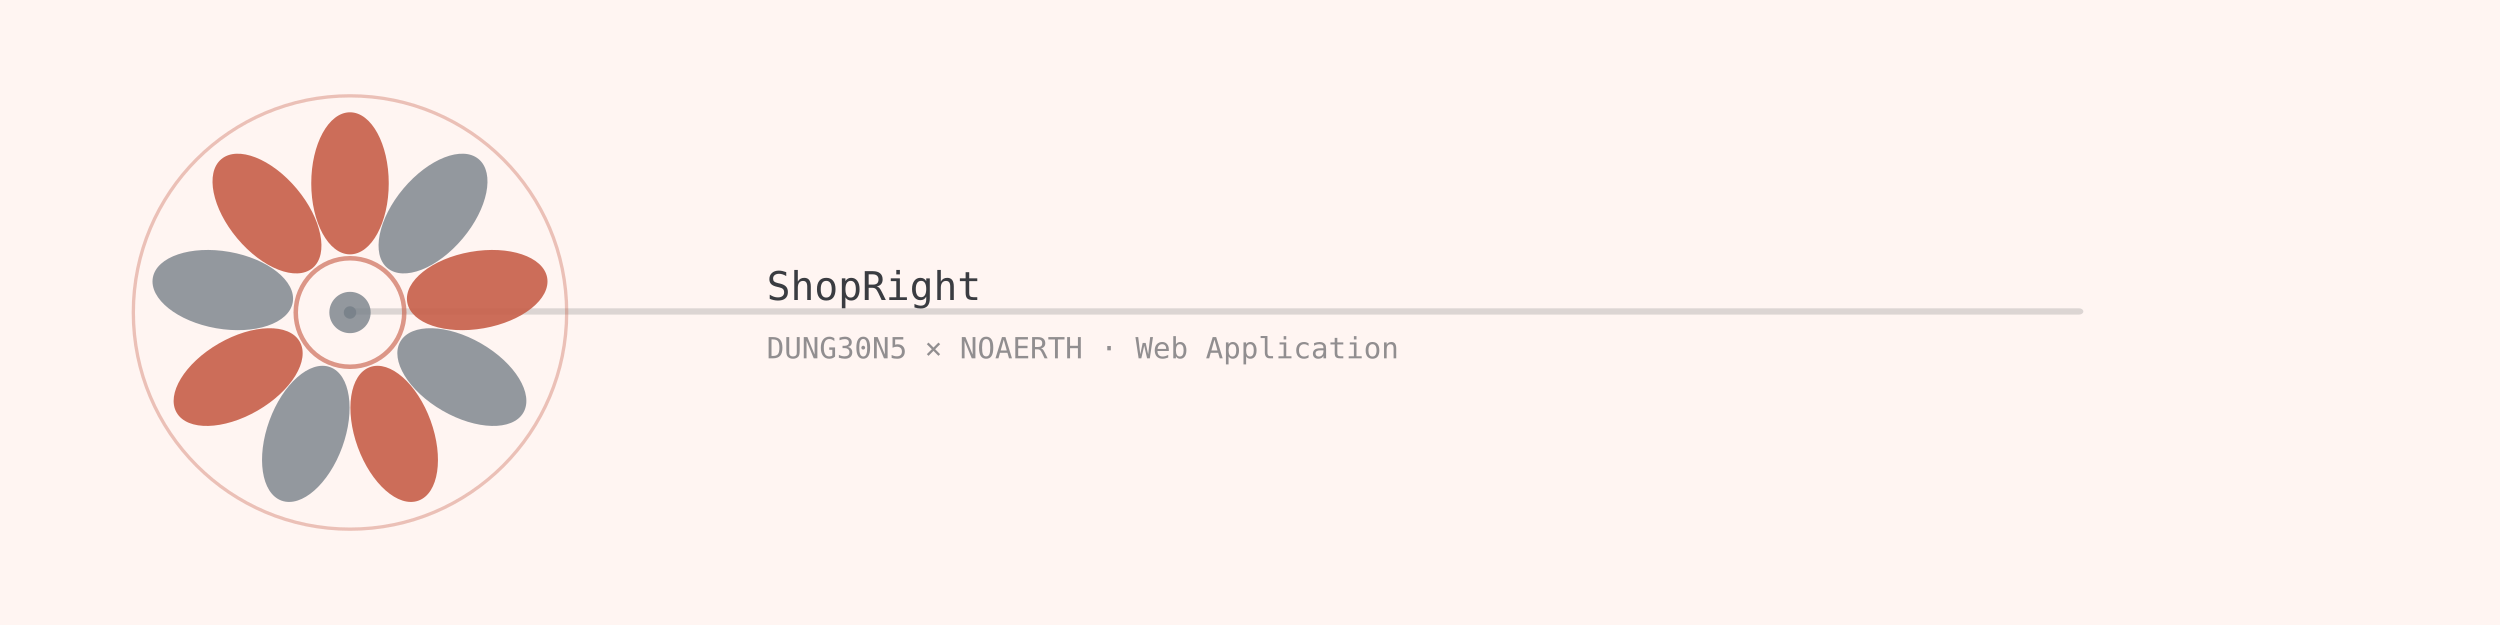
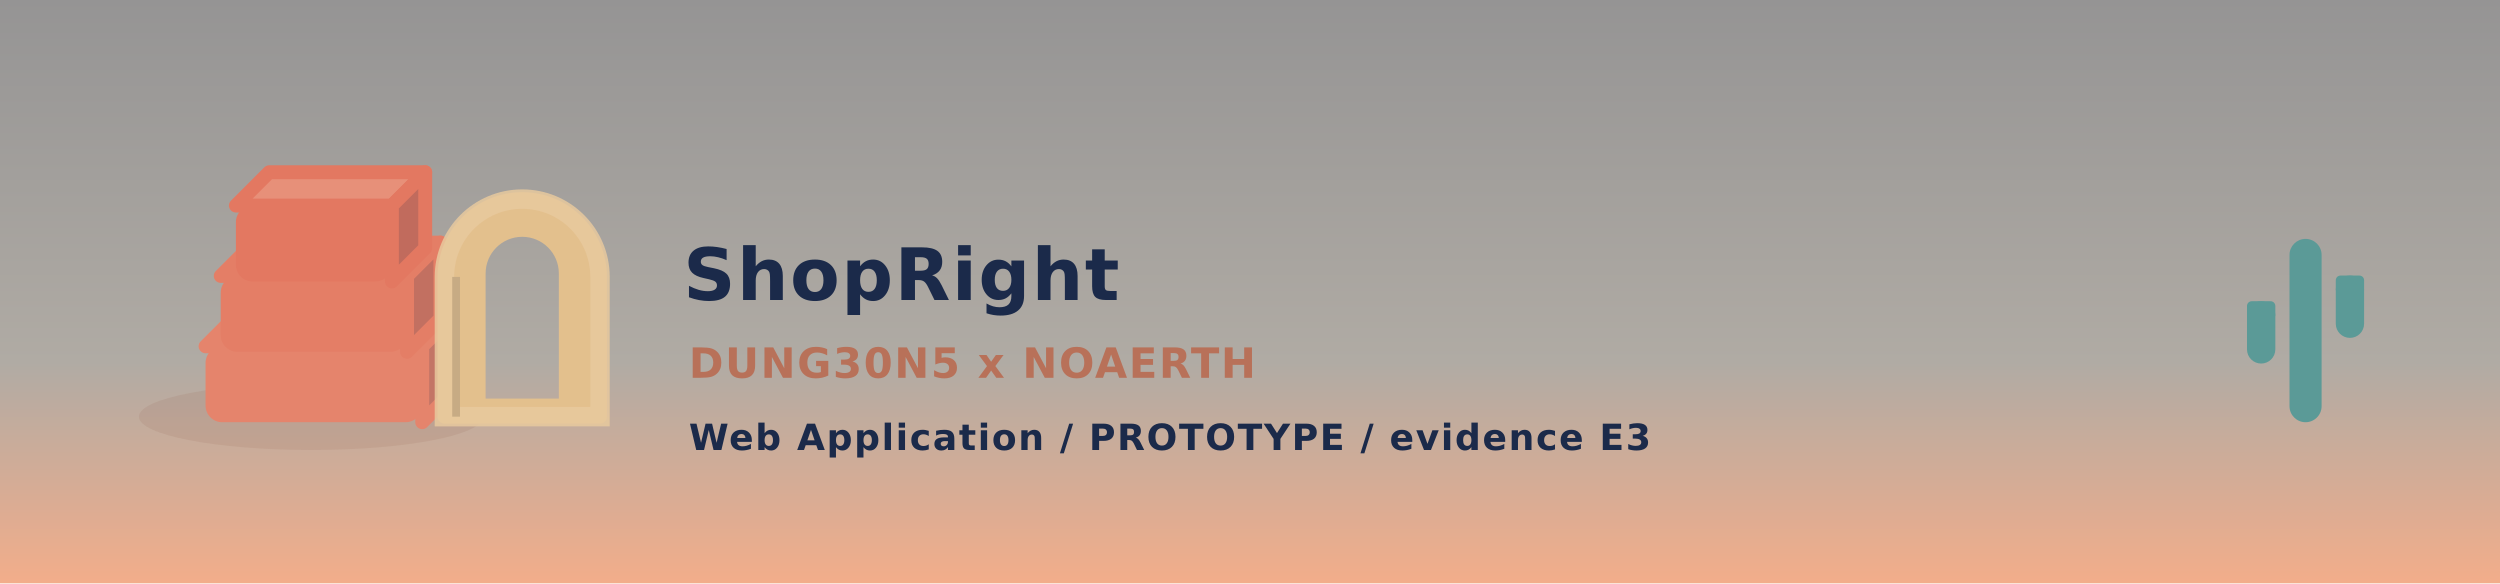
- <svg xmlns="http://www.w3.org/2000/svg" viewBox="0 0 1200 300" width="1200" height="300" role="img" aria-label="ShopRight identity object">
-   <rect width="1200" height="300" fill="#fff5f2" />
-   <defs>
-     <linearGradient id="gft" x1="0" y1="0" x2="1" y2="1">
-       <stop offset="0%" stop-color="#c75f48" />
-       <stop offset="100%" stop-color="#78818a" />
-     </linearGradient>
-   </defs>
-   <rect x="168.00" y="148.00" width="832.00" height="3.00" rx="2.00" fill="rgba(37,40,46,0.160)" opacity="1.00" />
+ <svg xmlns="http://www.w3.org/2000/svg" width="900" height="210" viewBox="0 0 900 210" role="img" aria-label="ShopRight - identity object">
+   <linearGradient id="skyf" x1="0" y1="0" x2="0" y2="1">
+     <stop offset="0" stop-color="#959494" />
+     <stop offset="0.62" stop-color="#b0aba4" />
+     <stop offset="1" stop-color="#f3ad8a" />
+   </linearGradient>
+   <rect width="900" height="210" fill="url(#skyf)" />
+   <rect x="0" y="352" width="900" height="-142" fill="#e9cda3" />
+   <rect x="0" y="352" width="900" height="3" fill="#ebd1a9" />
+   <ellipse cx="112" cy="150" rx="62" ry="12" fill="rgba(138,90,68,0.11)" />
  <g>
-     <ellipse cx="168.00" cy="88.00" rx="18.60" ry="34.10" fill="rgba(199,95,72,0.900)" opacity="1.00" transform="rotate(0.0 168.00 88.00)" />
-     <ellipse cx="207.85" cy="102.51" rx="18.60" ry="34.10" fill="rgba(120,129,138,0.800)" opacity="1.00" transform="rotate(40.0 207.85 102.51)" />
-     <ellipse cx="229.06" cy="139.23" rx="18.60" ry="34.10" fill="rgba(199,95,72,0.900)" opacity="1.00" transform="rotate(80.0 229.06 139.23)" />
-     <ellipse cx="221.69" cy="181.00" rx="18.60" ry="34.10" fill="rgba(120,129,138,0.800)" opacity="1.00" transform="rotate(120.0 221.69 181.00)" />
-     <ellipse cx="189.21" cy="208.26" rx="18.60" ry="34.10" fill="rgba(199,95,72,0.900)" opacity="1.00" transform="rotate(160.0 189.21 208.26)" />
-     <ellipse cx="146.79" cy="208.26" rx="18.60" ry="34.10" fill="rgba(120,129,138,0.800)" opacity="1.00" transform="rotate(200.0 146.79 208.26)" />
-     <ellipse cx="114.31" cy="181.00" rx="18.60" ry="34.10" fill="rgba(199,95,72,0.900)" opacity="1.00" transform="rotate(240.0 114.31 181.00)" />
-     <ellipse cx="106.94" cy="139.23" rx="18.60" ry="34.10" fill="rgba(120,129,138,0.800)" opacity="1.00" transform="rotate(280.0 106.94 139.23)" />
-     <ellipse cx="128.15" cy="102.51" rx="18.60" ry="34.10" fill="rgba(199,95,72,0.900)" opacity="1.00" transform="rotate(320.0 128.15 102.51)" />
-     <circle cx="168.00" cy="150.00" r="26.04" fill="none" stroke="rgba(199,95,72,0.900)" stroke-width="2.17" opacity="0.70" />
-     <circle cx="168.00" cy="150.00" r="9.92" fill="rgba(120,129,138,0.800)" opacity="1.00" />
-     <animate attributeName="opacity" values="0.25;1.0;0.25" dur="19.7s" begin="0s" repeatCount="indefinite" />
+     <path d="M74,124.67 L152,124.67 L164,112.67 L86,112.67 Z" fill="#e99a82" stroke="#e5846c" stroke-width="5" stroke-linejoin="round" />
+     <path d="M152,124.67 L164,112.67 L164,140 L152,152 Z" fill="#c37566" stroke="#e5846c" stroke-width="5" stroke-linejoin="round" />
+     <rect x="74" y="124.67" width="78" height="27.33" rx="6" fill="#e5846c" />
+     <path d="M79.46,99.33 L146.54,99.33 L158.54,87.33 L91.46,87.33 Z" fill="#e8957d" stroke="#e47e66" stroke-width="5" stroke-linejoin="round" />
+     <path d="M146.54,99.33 L158.54,87.33 L158.54,114.67 L146.54,126.67 Z" fill="#c27061" stroke="#e47e66" stroke-width="5" stroke-linejoin="round" />
+     <rect x="79.46" y="99.33" width="67.08" height="27.33" rx="6" fill="#e47e66" />
+     <path d="M84.92,74 L141.08,74 L153.08,62 L96.92,62 Z" fill="#e79079" stroke="#e37861" stroke-width="5" stroke-linejoin="round" />
+     <path d="M141.08,74 L153.08,62 L153.08,89.33 L141.08,101.33 Z" fill="#c16b5d" stroke="#e37861" stroke-width="5" stroke-linejoin="round" />
+     <rect x="84.92" y="74" width="56.16" height="27.33" rx="6" fill="#e37861" />
+     <animate attributeName="opacity" values="0.72;1;0.72" dur="6s" begin="0s" repeatCount="indefinite" />
  </g>
-   <g>
-     <ellipse cx="168.00" cy="88.00" rx="18.60" ry="34.10" fill="none" opacity="1.00" transform="rotate(0.0 168.00 88.00)" />
-     <ellipse cx="207.85" cy="102.51" rx="18.60" ry="34.10" fill="none" opacity="1.00" transform="rotate(40.0 207.85 102.51)" />
-     <ellipse cx="229.06" cy="139.23" rx="18.60" ry="34.10" fill="none" opacity="1.00" transform="rotate(80.0 229.06 139.23)" />
-     <ellipse cx="221.69" cy="181.00" rx="18.60" ry="34.10" fill="none" opacity="1.00" transform="rotate(120.0 221.69 181.00)" />
-     <ellipse cx="189.21" cy="208.26" rx="18.60" ry="34.10" fill="none" opacity="1.00" transform="rotate(160.0 189.21 208.26)" />
-     <ellipse cx="146.79" cy="208.26" rx="18.60" ry="34.10" fill="none" opacity="1.00" transform="rotate(200.0 146.79 208.26)" />
-     <ellipse cx="114.31" cy="181.00" rx="18.60" ry="34.10" fill="none" opacity="1.00" transform="rotate(240.0 114.31 181.00)" />
-     <ellipse cx="106.94" cy="139.23" rx="18.60" ry="34.10" fill="none" opacity="1.00" transform="rotate(280.0 106.94 139.23)" />
-     <ellipse cx="128.15" cy="102.51" rx="18.60" ry="34.10" fill="none" opacity="1.00" transform="rotate(320.0 128.15 102.51)" />
-     <circle cx="168.00" cy="150.00" r="26.04" fill="none" stroke="none" stroke-width="2.17" opacity="0.70" />
-     <circle cx="168.00" cy="150.00" r="9.92" fill="none" opacity="1.00" />
-     <animateTransform attributeName="transform" type="rotate" values="0.0 0.00 0.00 360.0 0.00 0.00" dur="39.4s" begin="0s" repeatCount="indefinite" />
-   </g>
-   <g>
-     <circle cx="168.00" cy="150.00" r="104.00" fill="none" stroke="rgba(199,95,72,0.350)" stroke-width="1.60" opacity="1.00" />
-     <animate attributeName="opacity" values="0.25;1.0;0.25" dur="19.7s" begin="0s" repeatCount="indefinite" />
-   </g>
-   <circle cx="168" cy="150" r="3" fill="rgba(120,129,138,0.900)">
-     <animate attributeName="opacity" values="0.35;0.95;0.35" dur="19.7s" begin="0s" repeatCount="indefinite" />
-   </circle>
-   <text x="368" y="144" font-family="ui-monospace,Menlo,monospace" font-size="19" fill="rgba(37,40,46,0.900)">ShopRight</text>
-   <text x="368" y="172" font-family="ui-monospace,Menlo,monospace" font-size="14" fill="rgba(37,40,46,0.500)">DUNG30N5 × NOAERTH · Web Application</text>
+   <path d="M160,150 L160,99.68 A28,28 0 0 1 216,99.68 L216,150 Z M172.32,146 L172.32,98.43 A15.68,15.68 0 0 1 203.68,98.43 L203.68,146 Z" fill="#e3c08d" fill-rule="evenodd" stroke="#e3c08d" stroke-width="5" stroke-linejoin="round" />
+   <path d="M160,150 L160,99.68 A28,28 0 0 1 216,99.68 L216,150 Z" fill="none" stroke="#e8c99d" stroke-width="7" stroke-linecap="round" opacity="0.85" />
+   <rect x="162.8" y="99.68" width="2.8" height="50.32" fill="#c7ab84" />
+   <text x="246" y="108" font-family="Verdana,DejaVu Sans,sans-serif" font-size="26" font-weight="700" letter-spacing="0.6" fill="#1b2a4a" text-anchor="start">ShopRight</text>
+   <text x="248" y="136" font-family="Verdana,DejaVu Sans,sans-serif" font-size="15" font-weight="700" letter-spacing="0.6" fill="#b87159" text-anchor="start">DUNG30N5 x NOAERTH</text>
+   <text x="248" y="162" font-family="Verdana,DejaVu Sans,sans-serif" font-size="13" font-weight="700" letter-spacing="0.6" fill="#1b2a4a" text-anchor="start">Web Application  /  PROTOTYPE  /  evidence E3</text>
+   <rect x="824.22" y="86" width="11.56" height="66" rx="5.78" fill="#5b9a97" />
+   <rect x="808.92" y="108.44" width="10.2" height="22.44" rx="5.1" fill="#5b9a97" />
+   <rect x="808.92" y="108.44" width="10.2" height="6.6" rx="1.7" fill="#5b9a97" />
+   <rect x="840.88" y="99.2" width="10.2" height="22.44" rx="5.1" fill="#5b9a97" />
+   <rect x="840.88" y="99.2" width="10.2" height="6.6" rx="1.7" fill="#5b9a97" />
</svg>
